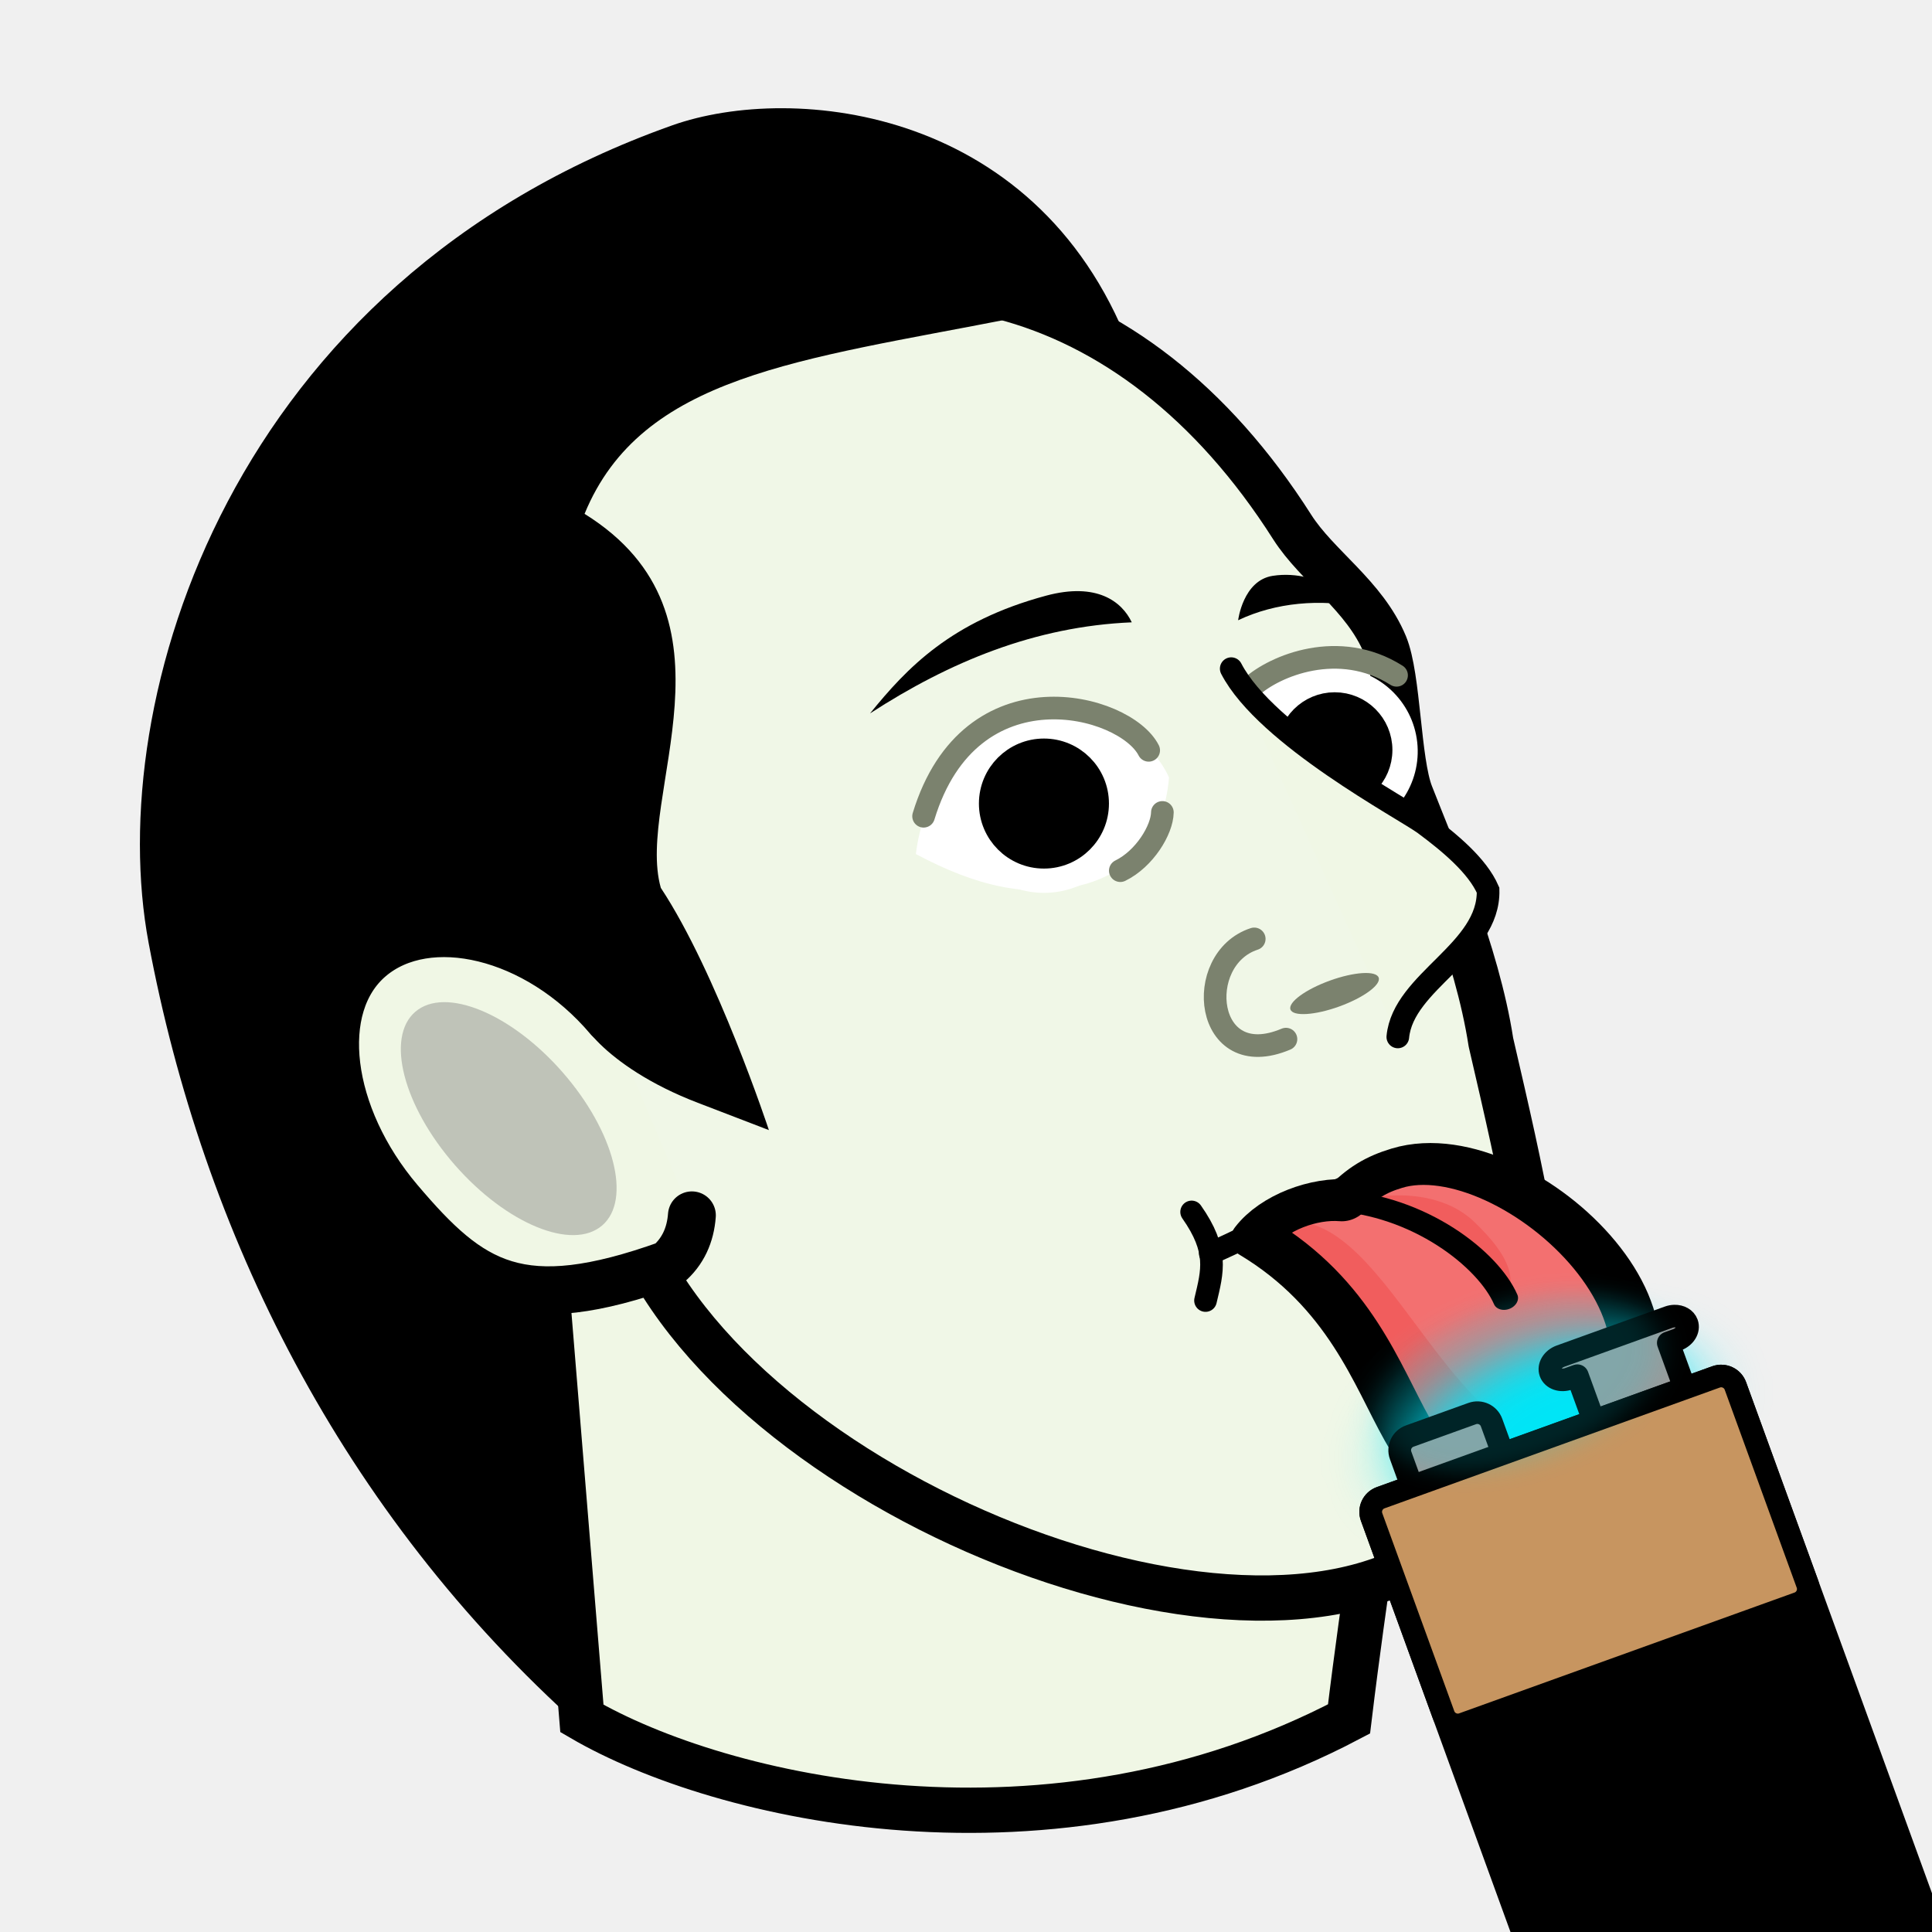
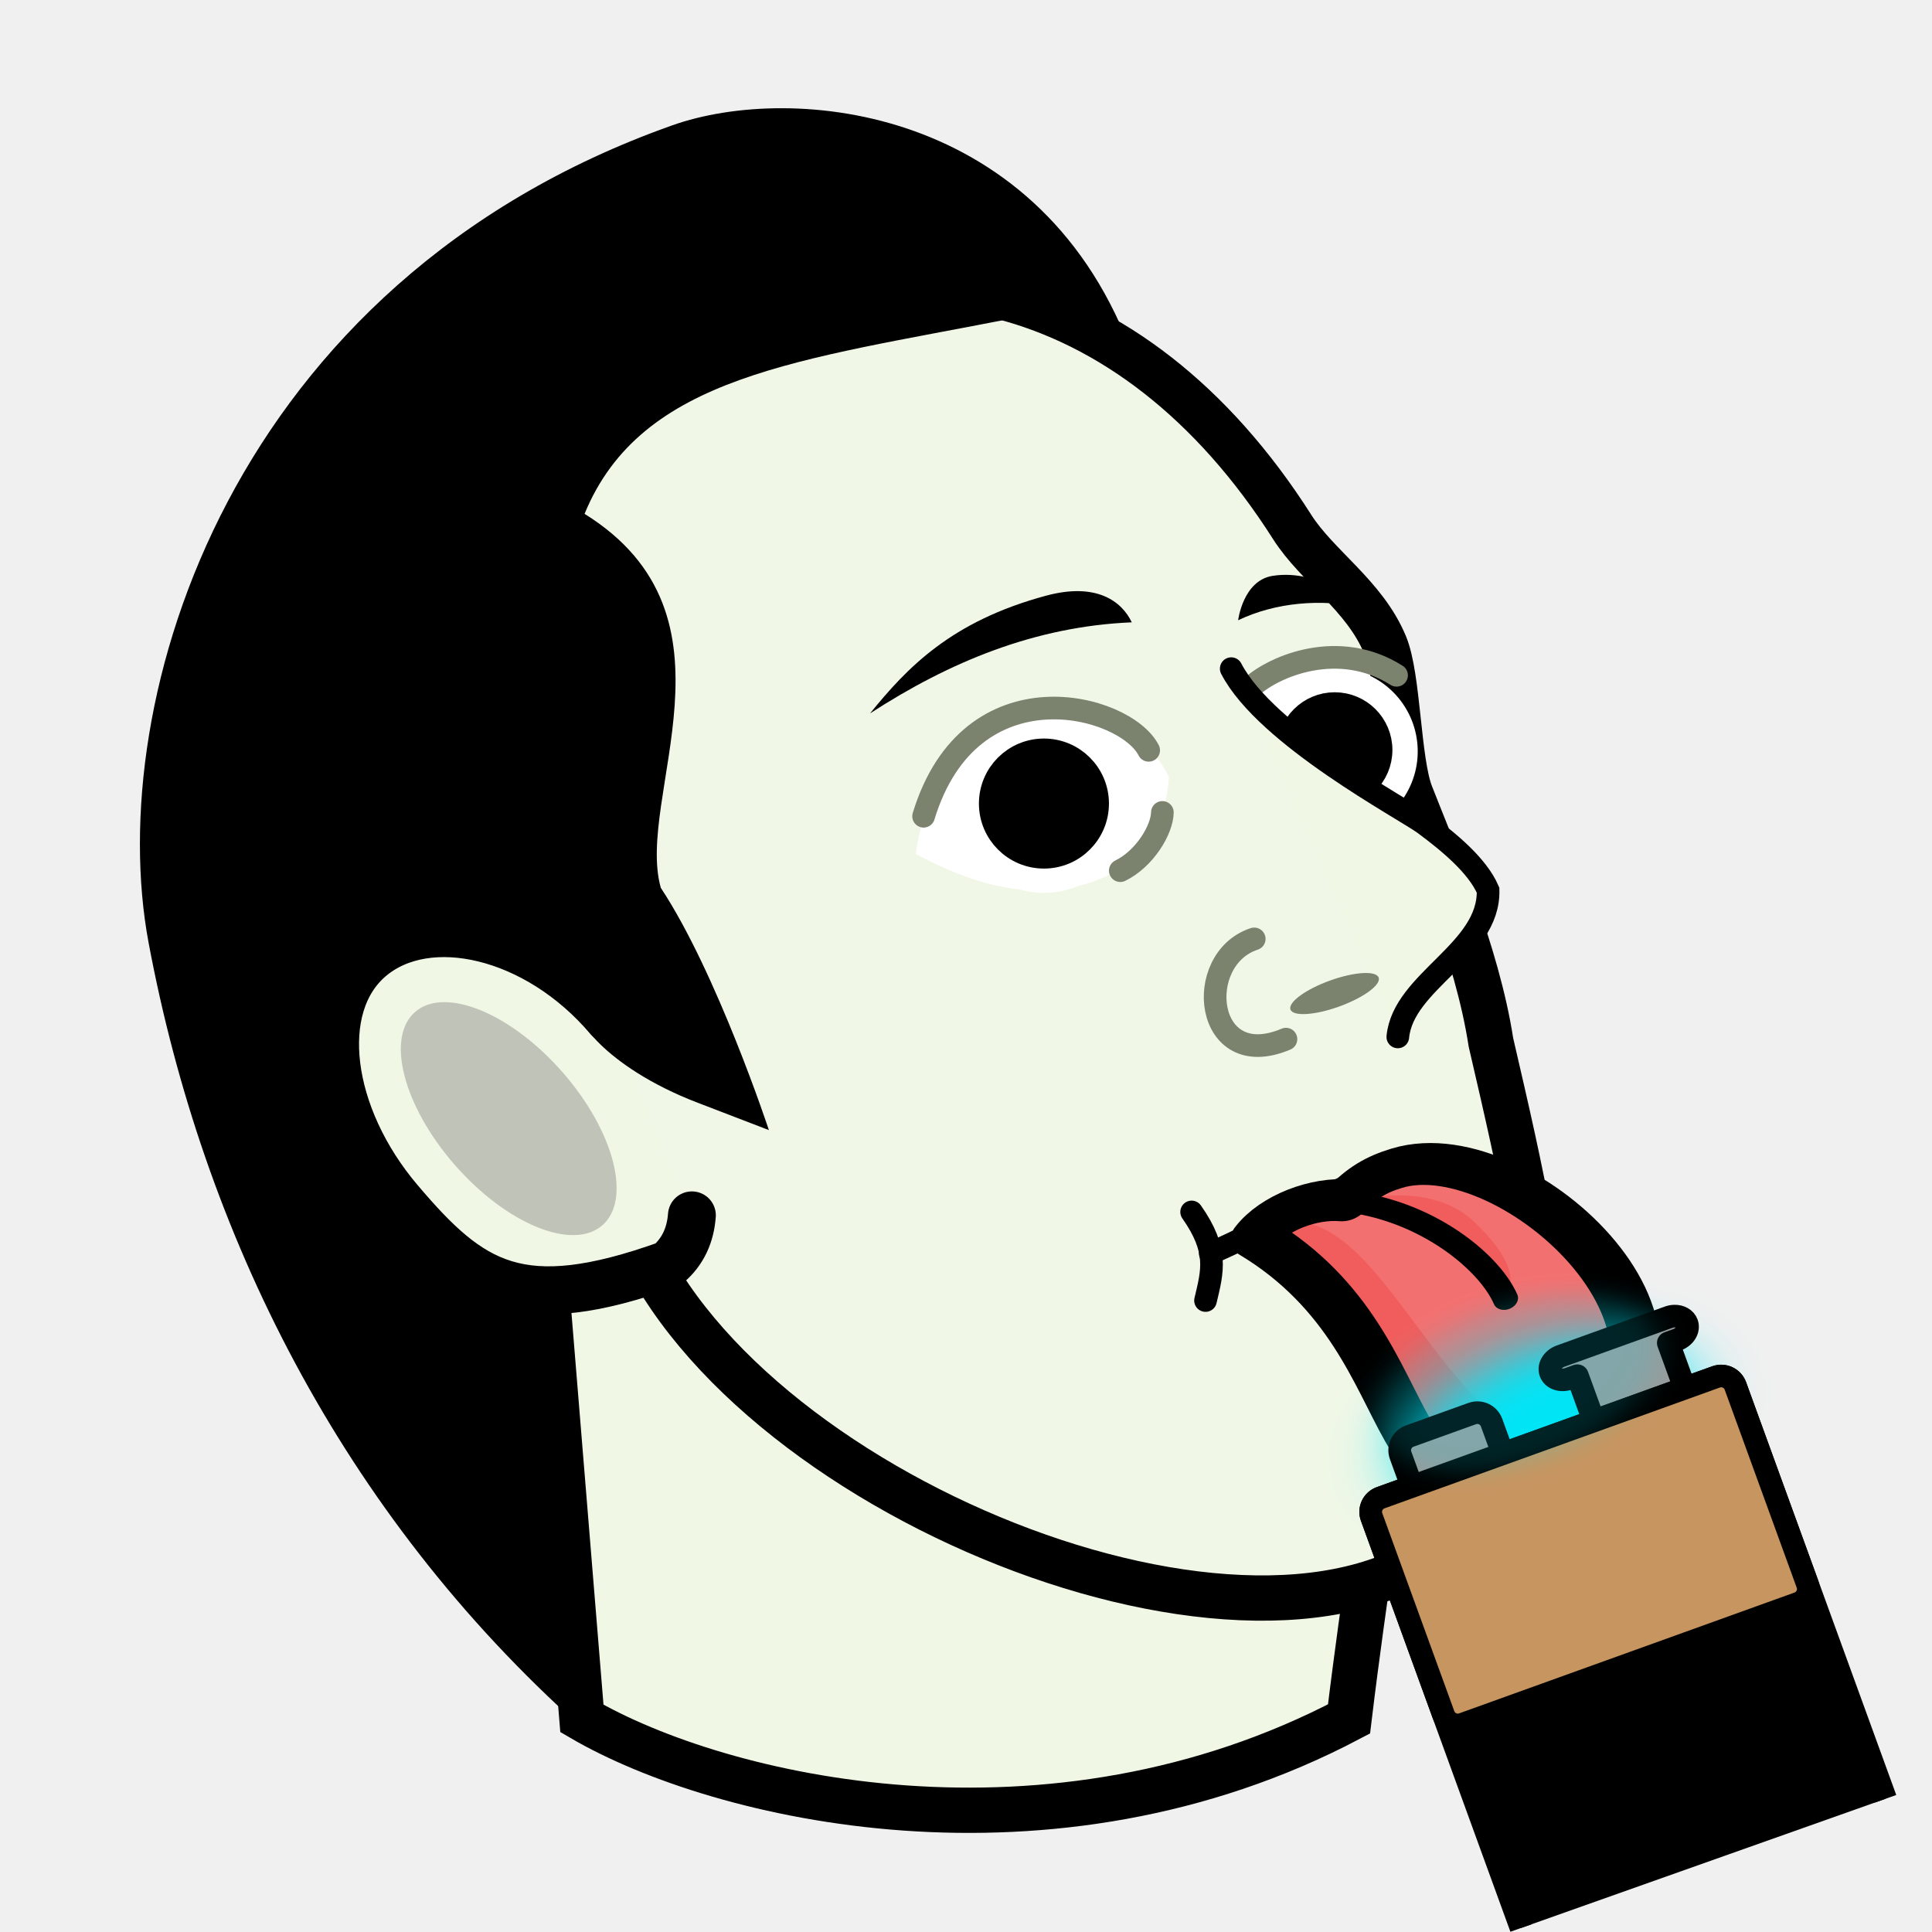
<svg xmlns="http://www.w3.org/2000/svg" version="1.1" viewBox="0 0 512 512" id="svg4556" width="512" height="512">
  <defs id="defs4982">
    <clipPath clipPathUnits="userSpaceOnUse" id="clipPath5257">
      <rect style="opacity:0.385;fill:#000000;fill-opacity:1;stroke:none;stroke-width:12;stroke-linecap:round;stroke-linejoin:round;stroke-miterlimit:4;stroke-dasharray:none;stroke-opacity:1" id="rect5259" width="480" height="480" x="-711.6" y="210.053" />
    </clipPath>
    <clipPath clipPathUnits="userSpaceOnUse" id="clipPath5257-8">
      <rect style="opacity:0.385;fill:#000000;fill-opacity:1;stroke:none;stroke-width:12;stroke-linecap:round;stroke-linejoin:round;stroke-miterlimit:4;stroke-dasharray:none;stroke-opacity:1" id="rect5259-3" width="480" height="480" x="-711.6" y="210.053" />
    </clipPath>
    <clipPath clipPathUnits="userSpaceOnUse" id="clipPath5257-7">
      <rect style="opacity:0.385;fill:#000000;fill-opacity:1;stroke:none;stroke-width:12;stroke-linecap:round;stroke-linejoin:round;stroke-miterlimit:4;stroke-dasharray:none;stroke-opacity:1" id="rect5259-34" width="480" height="480" x="-711.6" y="210.053" />
    </clipPath>
    <filter style="color-interpolation-filters:sRGB" id="filter5407" x="-0.008" width="1.017" y="-0.008" height="1.017">
      <feGaussianBlur stdDeviation="0.119" id="feGaussianBlur5409" />
    </filter>
    <filter style="color-interpolation-filters:sRGB" id="filter5681" x="-0.212" width="1.424" y="-0.528" height="2.056">
      <feGaussianBlur stdDeviation="8.99" id="feGaussianBlur5683" />
    </filter>
    <filter style="color-interpolation-filters:sRGB" id="filter4849" x="-0.094" width="1.188" y="-0.198" height="1.397">
      <feGaussianBlur stdDeviation="3.818" id="feGaussianBlur4851" />
    </filter>
+     <clipPath clipPathUnits="userSpaceOnUse" id="clipPath876">
+       <rect style="opacity:0.27;fill:#ff0000;fill-opacity:1;stroke:none;stroke-width:0.945;stroke-linecap:round;stroke-linejoin:round;stroke-miterlimit:4;stroke-dasharray:none;stroke-dashoffset:0;stroke-opacity:1" id="rect878" width="405.795" height="431.693" x="265.436" y="-68.824" transform="matrix(0.00514347,0.9999868,0.9999666,-0.00817635,0,0)" ry="0" />
+     </clipPath>
  </defs>
  <g id="layer2" transform="translate(0,-209)" style="display:inline">
    <rect transform="matrix(0.9402909,-0.3403718,0.3403718,0.9402909,0,0)" style="display:inline;opacity:1;fill:#f0f7e7;fill-opacity:1;stroke:none;stroke-width:4;stroke-linecap:round;stroke-linejoin:round;stroke-miterlimit:4;stroke-dasharray:none;stroke-opacity:1" id="rect5414-7" width="16.069" height="20.488" x="167.548" y="486.429" />
    <path style="fill:#f0f7e5;fill-opacity:1;fill-rule:evenodd;stroke:#000000;stroke-width:12;stroke-linecap:butt;stroke-linejoin:miter;stroke-miterlimit:4;stroke-dasharray:none;stroke-opacity:1" d="m 362.193,629.264 c 0,0 -2.558,17.596 -4.688,35.27 -79.226,41.735 -166.635,21.257 -203.295,-0.131 l -9.568,-117.005 55.34,-17.551 z" id="path5412-9" />
    <path style="display:inline;opacity:1;fill:#f0f7e7;fill-opacity:1;stroke:#000000;stroke-width:12;stroke-linecap:round;stroke-linejoin:round;stroke-miterlimit:4;stroke-dasharray:none;stroke-opacity:1" d="m 367.05,379.893 c 3.553,8.583 3.391,30.764 6.825,39.574 5.818,14.928 17.547,41.752 21.234,65.754 16.726,72.062 25.422,111.725 -18.641,137.522 -58.575,34.295 -196.155,-27.232 -212.408,-99.776 -22.084,-98.572 -44.17,-184.38 13.647,-219.938 56.921,-35.006 122.229,-21.173 164.722,45.612 6.665,10.476 19.198,18.155 24.621,31.252 z" id="path5282-5" />
    <path id="path4529" d="m 350.998,383.183 -19.657,7.308 31.753,36.542 4.015,-8.307 -4.09,-31.511 z" style="fill:#ffffff;fill-opacity:1;fill-rule:evenodd;stroke:none;stroke-width:1px;stroke-linecap:butt;stroke-linejoin:miter;stroke-opacity:1" />
    <path id="path4527" d="m 242.719,435.333 c 16.308,8.69 29.642,11.548 43.29,8.368 13.018,-3.033 22.561,-12.876 23.784,-28.629 0,0 -7.83,-21.189 -41.088,-17.177 -14.871,5.505 -24.345,23.211 -25.986,37.438 z" style="fill:#ffffff;fill-opacity:1;fill-rule:evenodd;stroke:none;stroke-width:1px;stroke-linecap:butt;stroke-linejoin:miter;stroke-opacity:1" />
    <path style="opacity:1;fill:#f0f7e5;fill-opacity:1;stroke:#000000;stroke-width:12.683;stroke-linecap:round;stroke-linejoin:round;stroke-miterlimit:4;stroke-dasharray:none;stroke-opacity:1" d="m 183.36,531.076 c -0.382,5.161 -2.34,9.628 -6.315,13.001 -39.294,14.08 -52.179,5.523 -71.229,-16.927 -19.05,-22.45 -22.815,-51.45 -7.668,-64.303 15.147,-12.853 44.078,-6.404 63.128,16.046" id="path5285-8" />
    <ellipse style="opacity:0.385;fill:#717171;fill-opacity:1;stroke:none;stroke-width:12;stroke-linecap:round;stroke-linejoin:round;stroke-miterlimit:4;stroke-dasharray:none;stroke-opacity:1" id="path5288-8" cx="-231.273" cy="471.196" rx="18.837" ry="37.616" transform="matrix(0.7583266,-0.6518748,0.6583178,0.7527401,0,0)" />
    <path transform="matrix(0.9402909,-0.3403718,0.3403718,0.9402909,0,0)" style="display:inline;opacity:1;fill:#ffffff;fill-opacity:1;stroke:none;stroke-width:6.274;stroke-linecap:round;stroke-linejoin:round;stroke-miterlimit:4;stroke-dasharray:none;stroke-opacity:1" id="path5292-0-9" d="m 174.417,492.711 a 22.202,22.202 0 0 1 27.46,-9.188 22.202,22.202 0 0 1 13.191,25.777 22.202,22.202 0 0 1 -23.515,16.897" />
    <ellipse style="display:inline;opacity:1;fill:#000000;fill-opacity:1;stroke:#000000;stroke-width:6.869;stroke-linecap:round;stroke-linejoin:round;stroke-miterlimit:4;stroke-dasharray:none;stroke-opacity:1" id="path5131-9" cx="353.709" cy="407.751" rx="11.859" ry="11.859" />
    <circle transform="matrix(0.9028312,-0.3268119,0.3268119,0.9028312,446.1236,-45.8781)" style="display:inline;opacity:1;fill:#00e5f6;fill-opacity:1;stroke:none;stroke-width:4.834;stroke-linecap:round;stroke-linejoin:round;stroke-miterlimit:4;stroke-dasharray:none;stroke-opacity:1;filter:url(#filter5407)" id="path5292-3-3" cx="-331.684" cy="398.488" r="16.983" />
    <circle transform="matrix(0.9402909,-0.3403718,0.3403718,0.9402909,0,0)" style="opacity:1;fill:#ffffff;fill-opacity:1;stroke:none;stroke-width:6.068;stroke-linecap:round;stroke-linejoin:round;stroke-miterlimit:4;stroke-dasharray:none;stroke-opacity:1" id="path5292-3" cx="116.516" cy="490.922" r="23.663" />
    <path style="fill:none;fill-rule:evenodd;stroke:#7b826e;stroke-width:6;stroke-linecap:round;stroke-linejoin:miter;stroke-miterlimit:4;stroke-dasharray:none;stroke-opacity:1" d="m 332.386,457.818 c -16.324,5.33 -13.262,35.724 8.407,26.564" id="path5309-9" />
    <path style="fill:none;fill-rule:evenodd;stroke:#7b826e;stroke-width:6;stroke-linecap:round;stroke-linejoin:miter;stroke-miterlimit:4;stroke-dasharray:none;stroke-opacity:1" d="m 244.762,425.314 c 12.41,-40.706 53.429,-29.736 59.65,-17.469" id="path5311-1" />
    <path style="fill:none;fill-rule:evenodd;stroke:#7b826e;stroke-width:6;stroke-linecap:round;stroke-linejoin:round;stroke-miterlimit:4;stroke-dasharray:none;stroke-opacity:1" d="m 370.105,387.964 c -15.239,-9.649 -32.305,-2.551 -38.509,3.116" id="path5313-3" />
    <rect style="opacity:1;fill:#f0f7e7;fill-opacity:1;stroke:none;stroke-width:5.735;stroke-linecap:round;stroke-linejoin:round;stroke-miterlimit:4;stroke-dasharray:none;stroke-opacity:1" id="rect5416-1" width="20.032" height="27.824" x="-0.347" y="520.769" transform="matrix(0.7293085,-0.684185,0.6200584,0.7845557,0,0)" />
    <path style="opacity:1;fill:#f0f7e5;fill-opacity:1;fill-rule:evenodd;stroke:#000000;stroke-width:6;stroke-linecap:round;stroke-linejoin:miter;stroke-miterlimit:4;stroke-dasharray:none;stroke-opacity:1" d="m 326.287,386.2 c 9.239,17.865 46.042,37.314 51.229,41.167 6.558,4.871 14.022,11.029 16.842,17.543 0.404,16.159 -22.515,24.08 -23.923,38.886" id="path5290-8" />
    <path style="fill:none;fill-rule:evenodd;stroke:#7b826e;stroke-width:6;stroke-linecap:round;stroke-linejoin:miter;stroke-miterlimit:4;stroke-dasharray:none;stroke-opacity:1" d="m 308.041,424.3 c -0.078,4.63 -4.728,12.301 -11.149,15.435" id="path5315-3" />
    <path style="fill:#000000;fill-opacity:1;fill-rule:evenodd;stroke:none;stroke-width:1px;stroke-linecap:butt;stroke-linejoin:miter;stroke-opacity:1" d="m 299.932,373.923 c -25.642,1.081 -48.277,10.472 -69.363,24.138 9.77,-12.025 21.444,-24.427 46.673,-31.205 13.444,-3.612 20.076,1.577 22.69,7.067 z" id="path5317-8" />
    <ellipse transform="matrix(0.9402909,-0.3403718,0.3403718,0.9402909,0,0)" style="opacity:1;fill:#7b826e;fill-opacity:1;stroke:none;stroke-width:4;stroke-linecap:round;stroke-linejoin:round;stroke-miterlimit:4;stroke-dasharray:none;stroke-opacity:1" id="path5319-2" cx="171.798" cy="564.48" rx="12.43" ry="3.649" />
    <path style="fill:#000000;fill-opacity:1;fill-rule:evenodd;stroke:none;stroke-width:1px;stroke-linecap:butt;stroke-linejoin:miter;stroke-opacity:1" d="m 328.12,373.373 c 0,0 1.277,-10.546 9.155,-11.77 13.075,-2.032 23.486,8.327 23.486,8.327 -10.734,-2.255 -22.635,-1.327 -32.641,3.443 z" id="path5321-8" />
    <path style="fill:none;fill-rule:evenodd;stroke:#000000;stroke-width:6;stroke-linecap:round;stroke-linejoin:miter;stroke-miterlimit:4;stroke-dasharray:none;stroke-opacity:1" d="m 315.795,530.178 c 7.169,10.214 5.536,15.643 3.68,23.474" id="path5346-4" />
    <path style="fill:none;fill-rule:evenodd;stroke:#000000;stroke-width:6;stroke-linecap:round;stroke-linejoin:miter;stroke-miterlimit:4;stroke-dasharray:none;stroke-opacity:1" d="m 320.732,541.155 c 28.778,-12.357 44.238,-29.363 73.197,-17.344" id="path5348-7" />
    <g transform="matrix(0.402837,-0.08917748,0.04974243,0.3319665,552.2248,442.5463)" style="display:inline" id="g5207-3-2-9">
      <path id="path5130-3-4-4" d="m -561.521,133 c 109.877,120 37.939,274.437 184,214.4 116.533,-47.9 -6.487,-250.831 -87.2,-243.2 -13.918,1.316 -23.475,5.231 -36,16 -19.588,-7.369 -46.625,-2.793 -60.8,12.8 z" style="fill:#f37070;fill-opacity:1;fill-rule:evenodd;stroke:#000000;stroke-width:16;stroke-linecap:round;stroke-linejoin:round;stroke-miterlimit:4;stroke-dasharray:none;stroke-opacity:1" />
      <path id="path5136-2-9-3" d="m -550.4,127.4 c 4.926,6.577 -7.38,8.902 -3.277,14.991 77.396,114.88 32.282,150.034 107.277,216.209 l 74.4,-8 c -89.795,-7.167 -102.424,-236.954 -178.4,-223.2 z" style="fill:#f15d5d;fill-opacity:1;fill-rule:evenodd;stroke:none;stroke-width:1px;stroke-linecap:butt;stroke-linejoin:miter;stroke-opacity:1" />
      <path id="path5134-5-1-6" d="m -492.8,123.4 c 47.425,27.88 71.394,63.09 84.8,101.6 9.075,-14.932 6.883,-33.605 -12.8,-66.4 -17.888,-29.805 -53.253,-38.099 -72,-35.2 z" style="fill:#f15d5d;fill-opacity:1;fill-rule:evenodd;stroke:none;stroke-width:1px;stroke-linecap:butt;stroke-linejoin:miter;stroke-opacity:1" />
      <path id="path5132-5-2-5" d="m -507.2,118.6 c 53.306,18.014 91.94,71.763 99.2,105.6" style="fill:none;fill-rule:evenodd;stroke:#000000;stroke-width:16.142;stroke-linecap:round;stroke-linejoin:round;stroke-miterlimit:4;stroke-dasharray:none;stroke-opacity:1" />
      <path id="path5130-7-5-7-1" d="m -561.521,133 c 109.877,120 37.939,274.437 184,214.4 116.533,-47.9 -6.487,-250.831 -87.2,-243.2 -13.918,1.316 -23.475,5.231 -36,16 -19.588,-7.369 -46.625,-2.793 -60.8,12.8 z" style="display:inline;fill:none;fill-opacity:1;fill-rule:evenodd;stroke:#000000;stroke-width:32.284;stroke-linecap:round;stroke-linejoin:round;stroke-miterlimit:4;stroke-dasharray:none;stroke-opacity:1" />
    </g>
    <ellipse transform="matrix(0.7173752,-0.2596795,0.3517159,0.9716295,383.9395,-70.58095)" ry="20.429" rx="50.92" cy="606.743" cx="-261.249" id="path5411" style="opacity:1;fill:#00e5f6;fill-opacity:1;stroke:none;stroke-width:12;stroke-linecap:round;stroke-linejoin:round;stroke-miterlimit:4;stroke-dasharray:none;stroke-opacity:1;filter:url(#filter5681)" />
-     <g style="display:inline;stroke:#000000;stroke-width:15.017;stroke-miterlimit:4;stroke-dasharray:none;stroke-opacity:1" id="g6106-2-4" transform="matrix(0.1363228,0.374788,0.3765972,-0.1356679,226.4867,629.0015)">
+     <g style="display:inline;stroke:#000000;stroke-width:15.017;stroke-miterlimit:4;stroke-dasharray:none;stroke-opacity:1" id="g6106-2-4" transform="matrix(0.1363228,0.374788,0.3765972,-0.1356679,226.4867,629.0015)" clip-path="url(#clipPath876)">
      <rect ry="10" rx="10" y="337" x="64" height="256" width="416" id="rect5822-7-5" style="opacity:1;fill:#000000;fill-opacity:1;stroke:#000000;stroke-width:15.017;stroke-linecap:round;stroke-linejoin:round;stroke-miterlimit:4;stroke-dasharray:none;stroke-opacity:1" />
      <rect ry="10" rx="10" y="369" x="32" height="64" width="48" id="rect6098-1-3" style="opacity:1;fill:#9a9a9a;fill-opacity:1;stroke:#000000;stroke-width:15.017;stroke-linecap:round;stroke-linejoin:round;stroke-miterlimit:4;stroke-dasharray:none;stroke-opacity:1" />
      <path id="rect6100-6-3" transform="matrix(1.210881,3.345108,3.345108,-1.210881,-1722.633,-469.8921)" d="m 441.498,360.125 c -0.355,0.008 -0.724,0.074 -1.09,0.207 l -20.088,7.271 c -1.464,0.53 -2.301,1.901 -1.877,3.072 0.424,1.171 1.944,1.686 3.408,1.156 l 1.586,-0.572 3.061,8.457 16.916,-6.123 -3.061,-8.457 1.586,-0.574 c 1.464,-0.53 2.301,-1.901 1.877,-3.072 -0.318,-0.879 -1.253,-1.389 -2.318,-1.365 z" style="opacity:1;fill:#9a9a9a;fill-opacity:1;stroke:#000000;stroke-width:4.221;stroke-linecap:round;stroke-linejoin:round;stroke-miterlimit:4;stroke-dasharray:none;stroke-opacity:1" />
      <rect ry="10" rx="10" y="337" x="64" height="256" width="160" id="rect6104-77-4" style="opacity:1;fill:#c79560;fill-opacity:1;stroke:#000000;stroke-width:15.017;stroke-linecap:round;stroke-linejoin:round;stroke-miterlimit:4;stroke-dasharray:none;stroke-opacity:1" />
    </g>
    <path style="fill:#000000;fill-opacity:1;fill-rule:evenodd;stroke:none;stroke-width:1px;stroke-linecap:butt;stroke-linejoin:miter;stroke-opacity:1" d="M 153.826,666.53 C 90.394,609.798 53.771,535.656 39.383,458.855 27.321,394.472 61.023,283.748 178.155,242.215 c 31.999,-11.346 98.49,-5.056 122.264,61.637 0,0 -20.475,-10.06 -32.407,-10.421 -56.112,11.017 -98.002,15.043 -113.098,51.745 43.623,27.107 13.329,74.959 20.212,99.119 14.888,22.524 28.639,64.192 28.639,64.192 0,0 -12.721,-4.897 -18.826,-7.232 -25.503,-9.757 -33.745,-24.148 -30.001,-23.178 -35.959,-31.587 -56.108,-14.968 -59.635,-0.564 -6.979,28.501 28.043,70.613 53.808,72.573 z" id="path5410-0" />
    <ellipse transform="matrix(0.7173752,-0.2596795,0.3517159,0.9716295,376.3551,-81.93327)" ry="20.429" rx="50.92" cy="606.743" cx="-261.249" id="path5411-4" style="display:inline;opacity:0.159;fill:#00e5f6;fill-opacity:1;stroke:none;stroke-width:12;stroke-linecap:round;stroke-linejoin:round;stroke-miterlimit:4;stroke-dasharray:none;stroke-opacity:1;filter:url(#filter4849)" />
    <ellipse style="opacity:1;fill:#000000;fill-opacity:1;stroke:#000000;stroke-width:7.739;stroke-linecap:round;stroke-linejoin:round;stroke-miterlimit:4;stroke-dasharray:none;stroke-opacity:1" id="path5131" cx="276.654" cy="421.951" rx="13.36" ry="13.36" />
  </g>
</svg>
